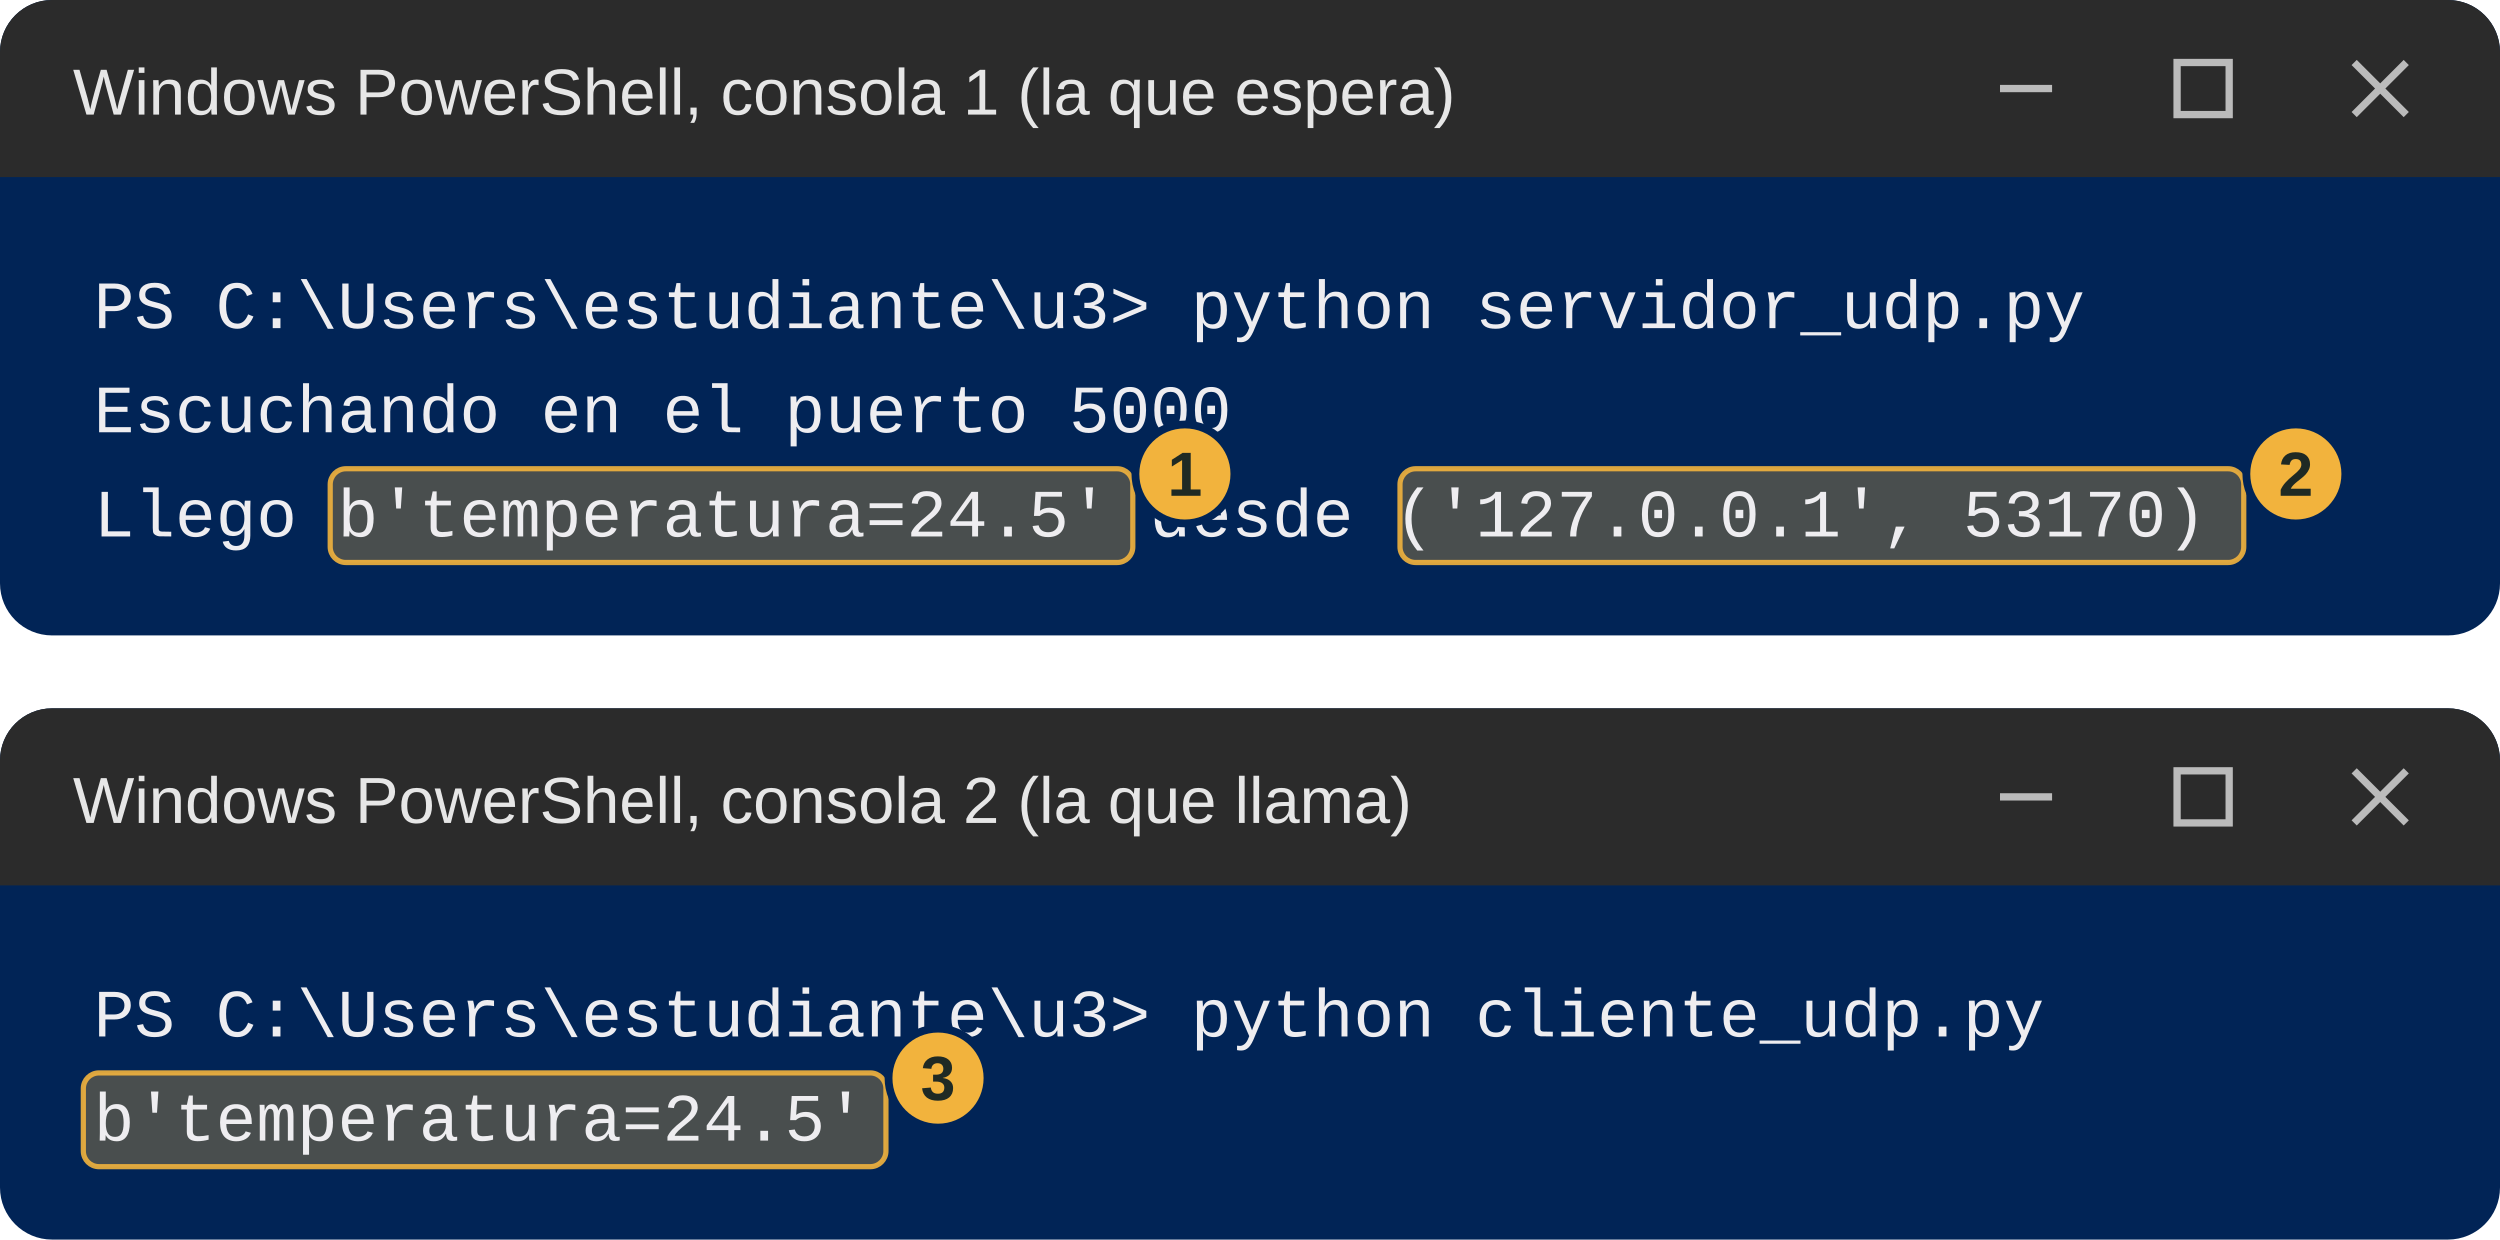
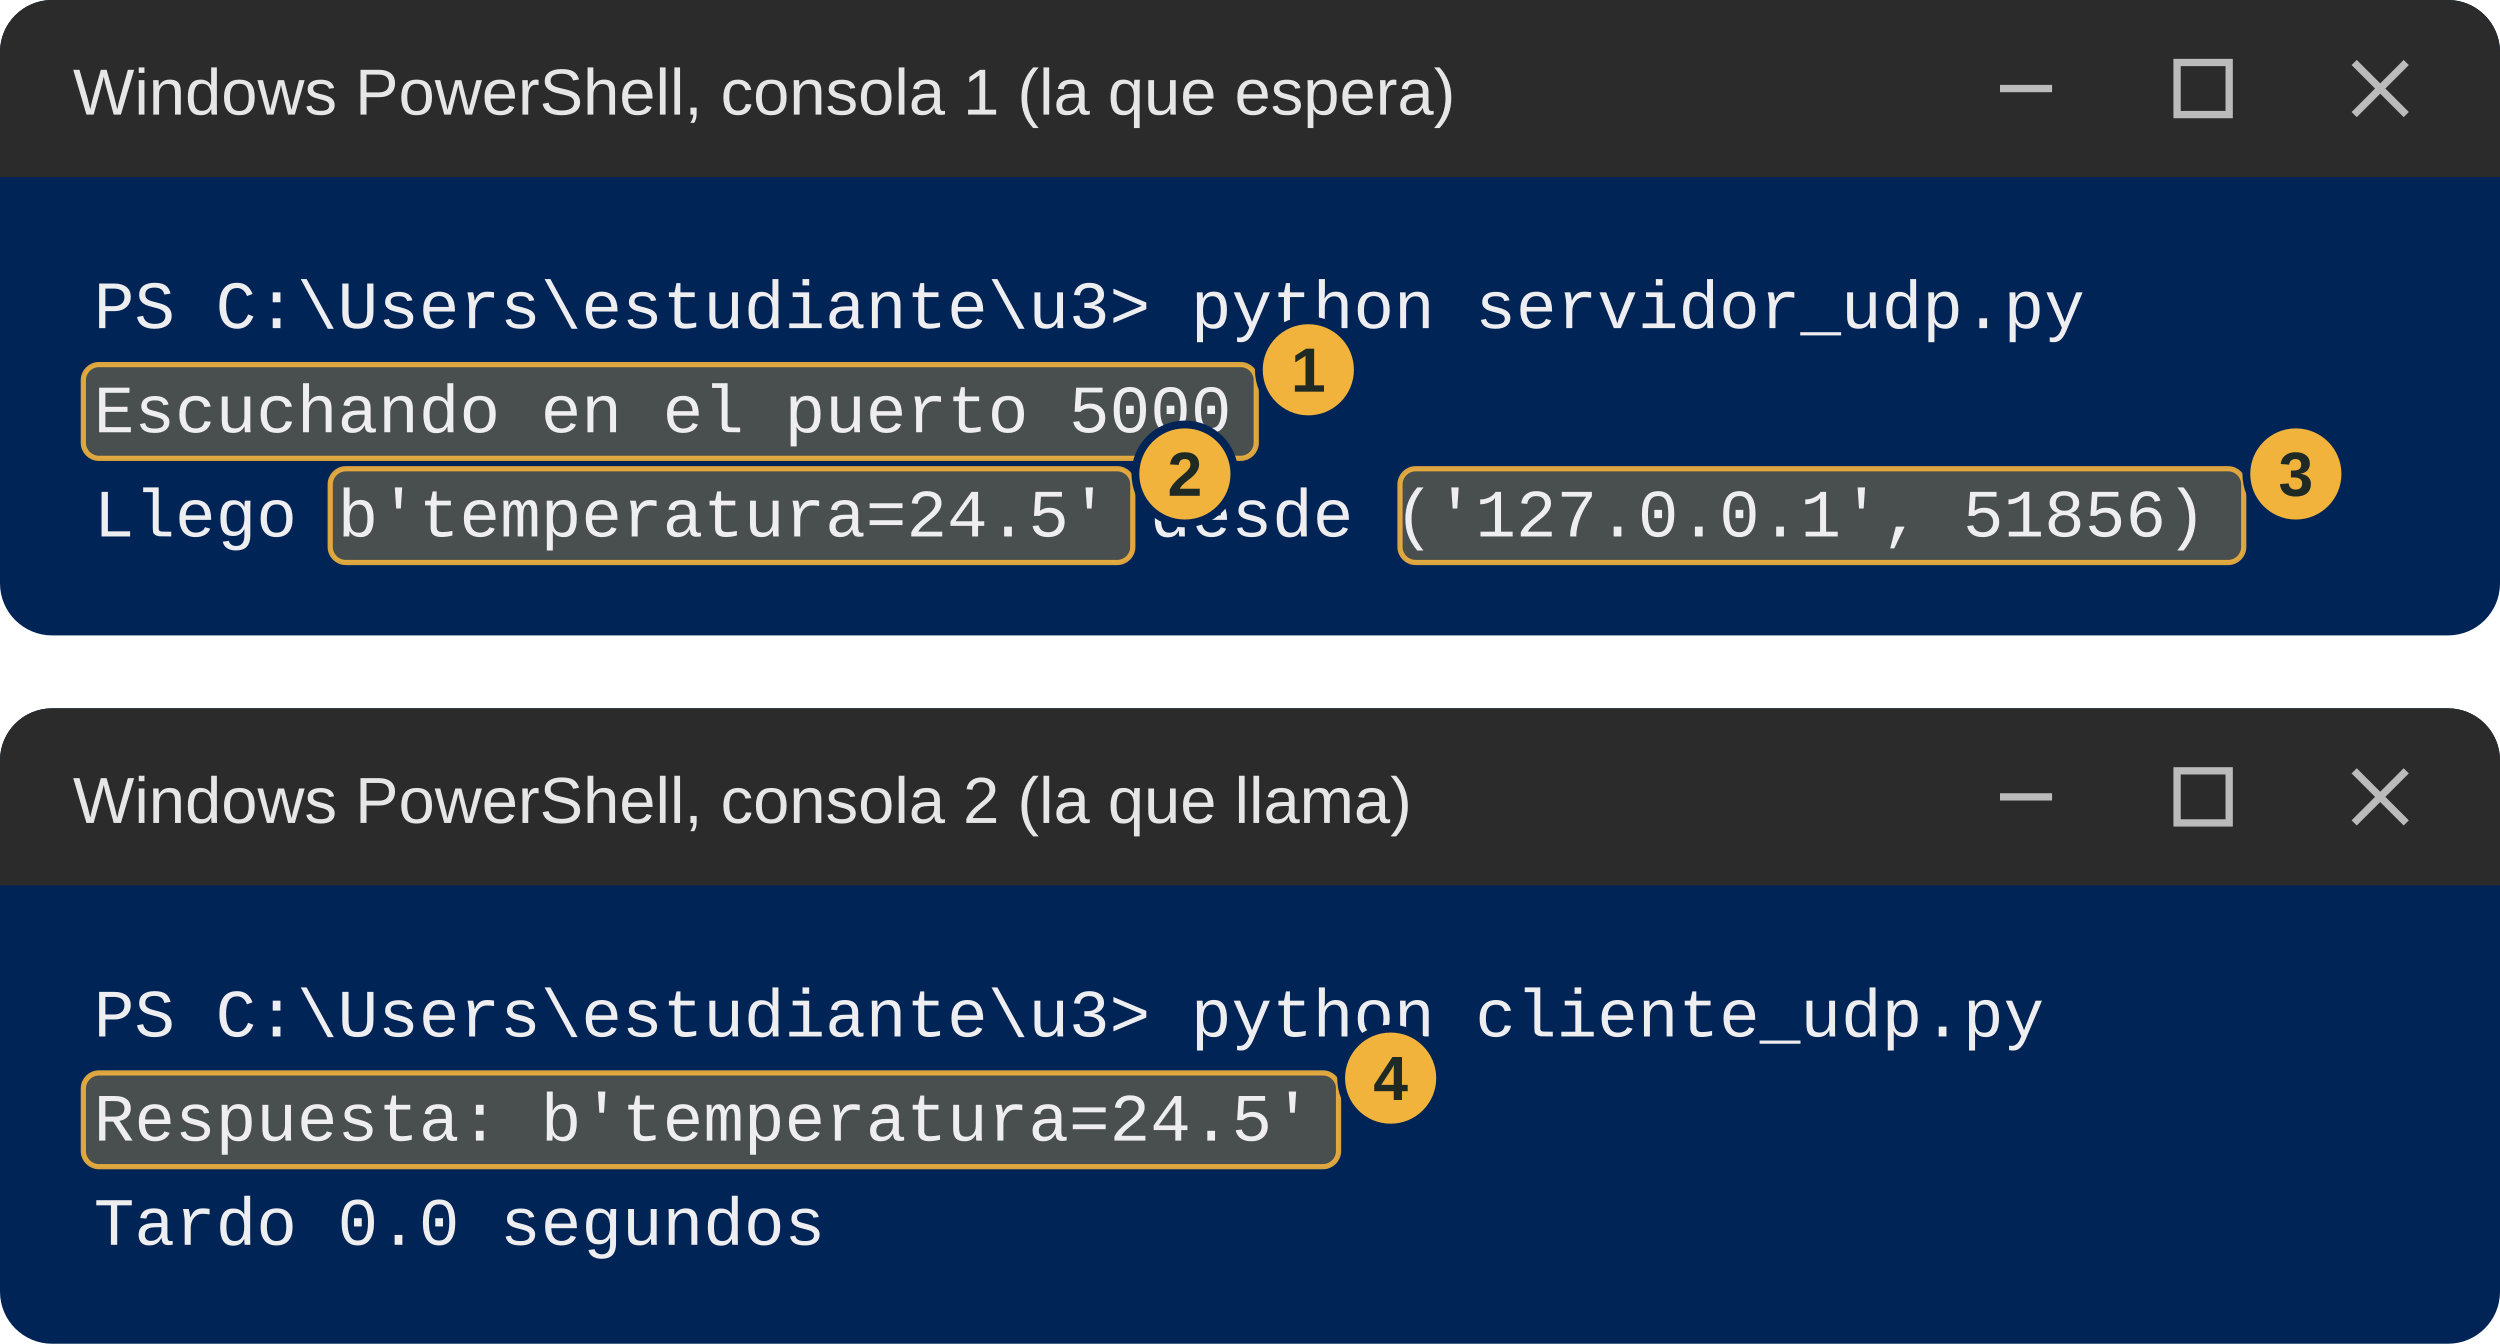
- <svg xmlns="http://www.w3.org/2000/svg" viewBox="0 0 480 238" width="480" height="238" role="img" aria-labelledby="t d">
+ <svg xmlns="http://www.w3.org/2000/svg" viewBox="0 0 480 258" width="480" height="258" role="img" aria-labelledby="t d">
  <g transform="translate(0,0)">
    <rect width="480" height="122" rx="10" fill="#012456" />
    <path d="M0,10 a10,10 0 0 1 10,-10 H470 a10,10 0 0 1 10,10 V34 H0 Z" fill="#2b2b2b" />
    <text x="14" y="22" font-family="Segoe UI, Arial, sans-serif" font-size="12.5" fill="#e6e6e6">Windows PowerShell, consola 1 (la que espera)</text>
    <g stroke="#bbbbbb" stroke-width="1.4" fill="none">
      <path d="M384,17 h10" />
      <rect x="418" y="12" width="10" height="10" />
      <path d="M452,12 l10,10 M462,12 l-10,10" />
    </g>
+     <rect x="16.0" y="70" width="225.2" height="18" rx="3" fill="#f2b33d" fill-opacity="0.30" stroke="#f2b33d" stroke-opacity="0.9" />
    <rect x="63.4" y="90" width="154.1" height="18" rx="3" fill="#f2b33d" fill-opacity="0.30" stroke="#f2b33d" stroke-opacity="0.9" />
    <rect x="268.8" y="90" width="162.0" height="18" rx="3" fill="#f2b33d" fill-opacity="0.30" stroke="#f2b33d" stroke-opacity="0.9" />
    <g font-family="Consolas, 'Cascadia Mono', 'Courier New', monospace" font-size="13" fill="#eeedf0">
      <text x="18" y="63" textLength="387.1" lengthAdjust="spacing" style="white-space:pre" xml:space="preserve">PS C:\Users\estudiante\u3&gt; python servidor_udp.py</text>
      <text x="18" y="83" textLength="221.2" lengthAdjust="spacing" style="white-space:pre" xml:space="preserve">Escuchando en el puerto 5000</text>
-       <text x="18" y="103" textLength="410.8" lengthAdjust="spacing" style="white-space:pre" xml:space="preserve">Llego b'temperatura=24.5' desde ('127.0.0.1', 53170)</text>
+       <text x="18" y="103" textLength="410.8" lengthAdjust="spacing" style="white-space:pre" xml:space="preserve">Llego b'temperatura=24.5' desde ('127.0.0.1', 51856)</text>
    </g>
+     <circle cx="251.2" cy="71.0" r="9.5" fill="#f2b33d" stroke="#012456" stroke-width="1.5" />
+     <text x="251.2" y="75.2" text-anchor="middle" font-family="Segoe UI, Arial, sans-serif" font-size="12" font-weight="700" fill="#1f2a24">1</text>
    <circle cx="227.5" cy="91.0" r="9.5" fill="#f2b33d" stroke="#012456" stroke-width="1.5" />
-     <text x="227.5" y="95.2" text-anchor="middle" font-family="Segoe UI, Arial, sans-serif" font-size="12" font-weight="700" fill="#1f2a24">1</text>
+     <text x="227.5" y="95.2" text-anchor="middle" font-family="Segoe UI, Arial, sans-serif" font-size="12" font-weight="700" fill="#1f2a24">2</text>
    <circle cx="440.8" cy="91.0" r="9.5" fill="#f2b33d" stroke="#012456" stroke-width="1.5" />
-     <text x="440.8" y="95.2" text-anchor="middle" font-family="Segoe UI, Arial, sans-serif" font-size="12" font-weight="700" fill="#1f2a24">2</text>
+     <text x="440.8" y="95.2" text-anchor="middle" font-family="Segoe UI, Arial, sans-serif" font-size="12" font-weight="700" fill="#1f2a24">3</text>
  </g>
  <g transform="translate(0,136)">
-     <rect width="480" height="102" rx="10" fill="#012456" />
+     <rect width="480" height="122" rx="10" fill="#012456" />
    <path d="M0,10 a10,10 0 0 1 10,-10 H470 a10,10 0 0 1 10,10 V34 H0 Z" fill="#2b2b2b" />
    <text x="14" y="22" font-family="Segoe UI, Arial, sans-serif" font-size="12.5" fill="#e6e6e6">Windows PowerShell, consola 2 (la que llama)</text>
    <g stroke="#bbbbbb" stroke-width="1.4" fill="none">
      <path d="M384,17 h10" />
      <rect x="418" y="12" width="10" height="10" />
      <path d="M452,12 l10,10 M462,12 l-10,10" />
    </g>
-     <rect x="16.0" y="70" width="154.1" height="18" rx="3" fill="#f2b33d" fill-opacity="0.30" stroke="#f2b33d" stroke-opacity="0.9" />
+     <rect x="16.0" y="70" width="241.0" height="18" rx="3" fill="#f2b33d" fill-opacity="0.30" stroke="#f2b33d" stroke-opacity="0.9" />
    <g font-family="Consolas, 'Cascadia Mono', 'Courier New', monospace" font-size="13" fill="#eeedf0">
      <text x="18" y="63" textLength="379.2" lengthAdjust="spacing" style="white-space:pre" xml:space="preserve">PS C:\Users\estudiante\u3&gt; python cliente_udp.py</text>
-       <text x="18" y="83" textLength="150.1" lengthAdjust="spacing" style="white-space:pre" xml:space="preserve">b'temperatura=24.5'</text>
+       <text x="18" y="83" textLength="237.0" lengthAdjust="spacing" style="white-space:pre" xml:space="preserve">Respuesta: b'temperatura=24.5'</text>
+       <text x="18" y="103" textLength="142.2" lengthAdjust="spacing" style="white-space:pre" xml:space="preserve">Tardo 0.0 segundos</text>
    </g>
-     <circle cx="180.1" cy="71.0" r="9.5" fill="#f2b33d" stroke="#012456" stroke-width="1.5" />
-     <text x="180.1" y="75.2" text-anchor="middle" font-family="Segoe UI, Arial, sans-serif" font-size="12" font-weight="700" fill="#1f2a24">3</text>
+     <circle cx="267.0" cy="71.0" r="9.5" fill="#f2b33d" stroke="#012456" stroke-width="1.5" />
+     <text x="267.0" y="75.2" text-anchor="middle" font-family="Segoe UI, Arial, sans-serif" font-size="12" font-weight="700" fill="#1f2a24">4</text>
  </g>
</svg>
